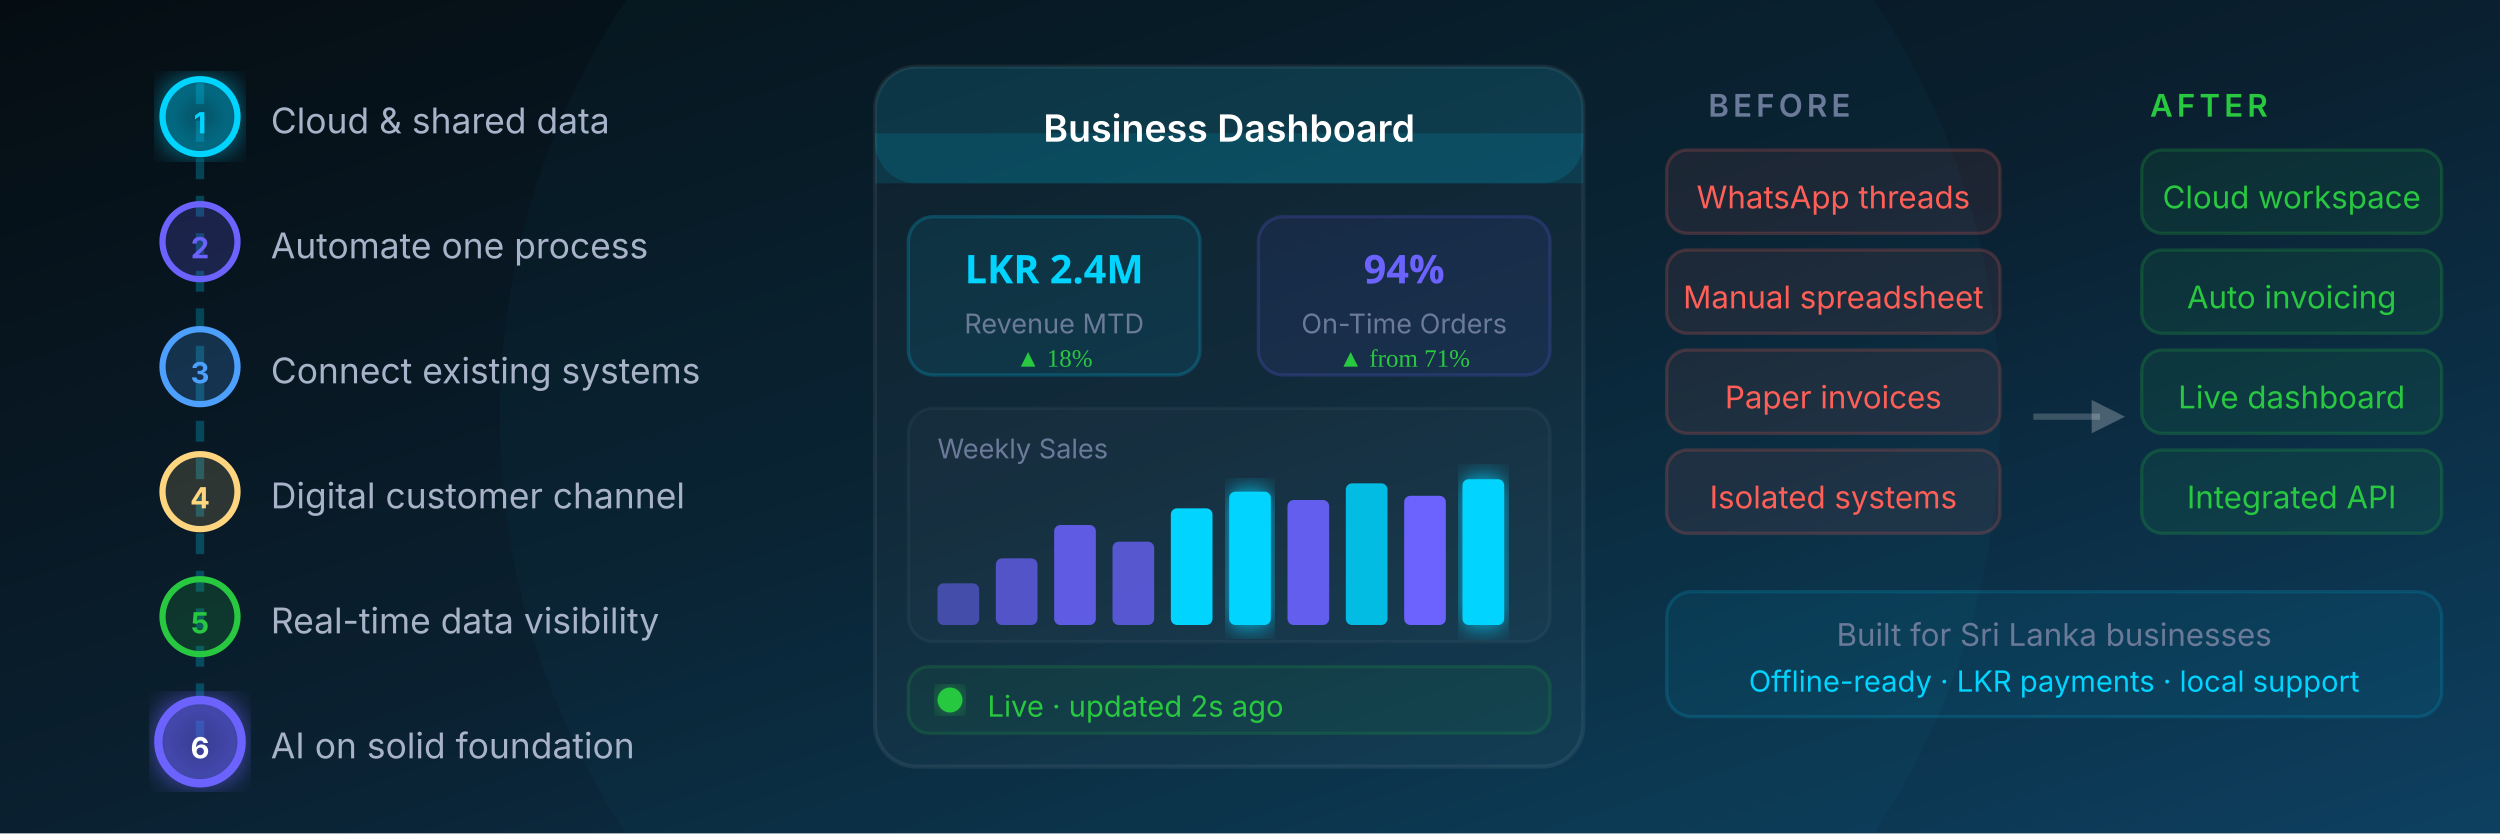
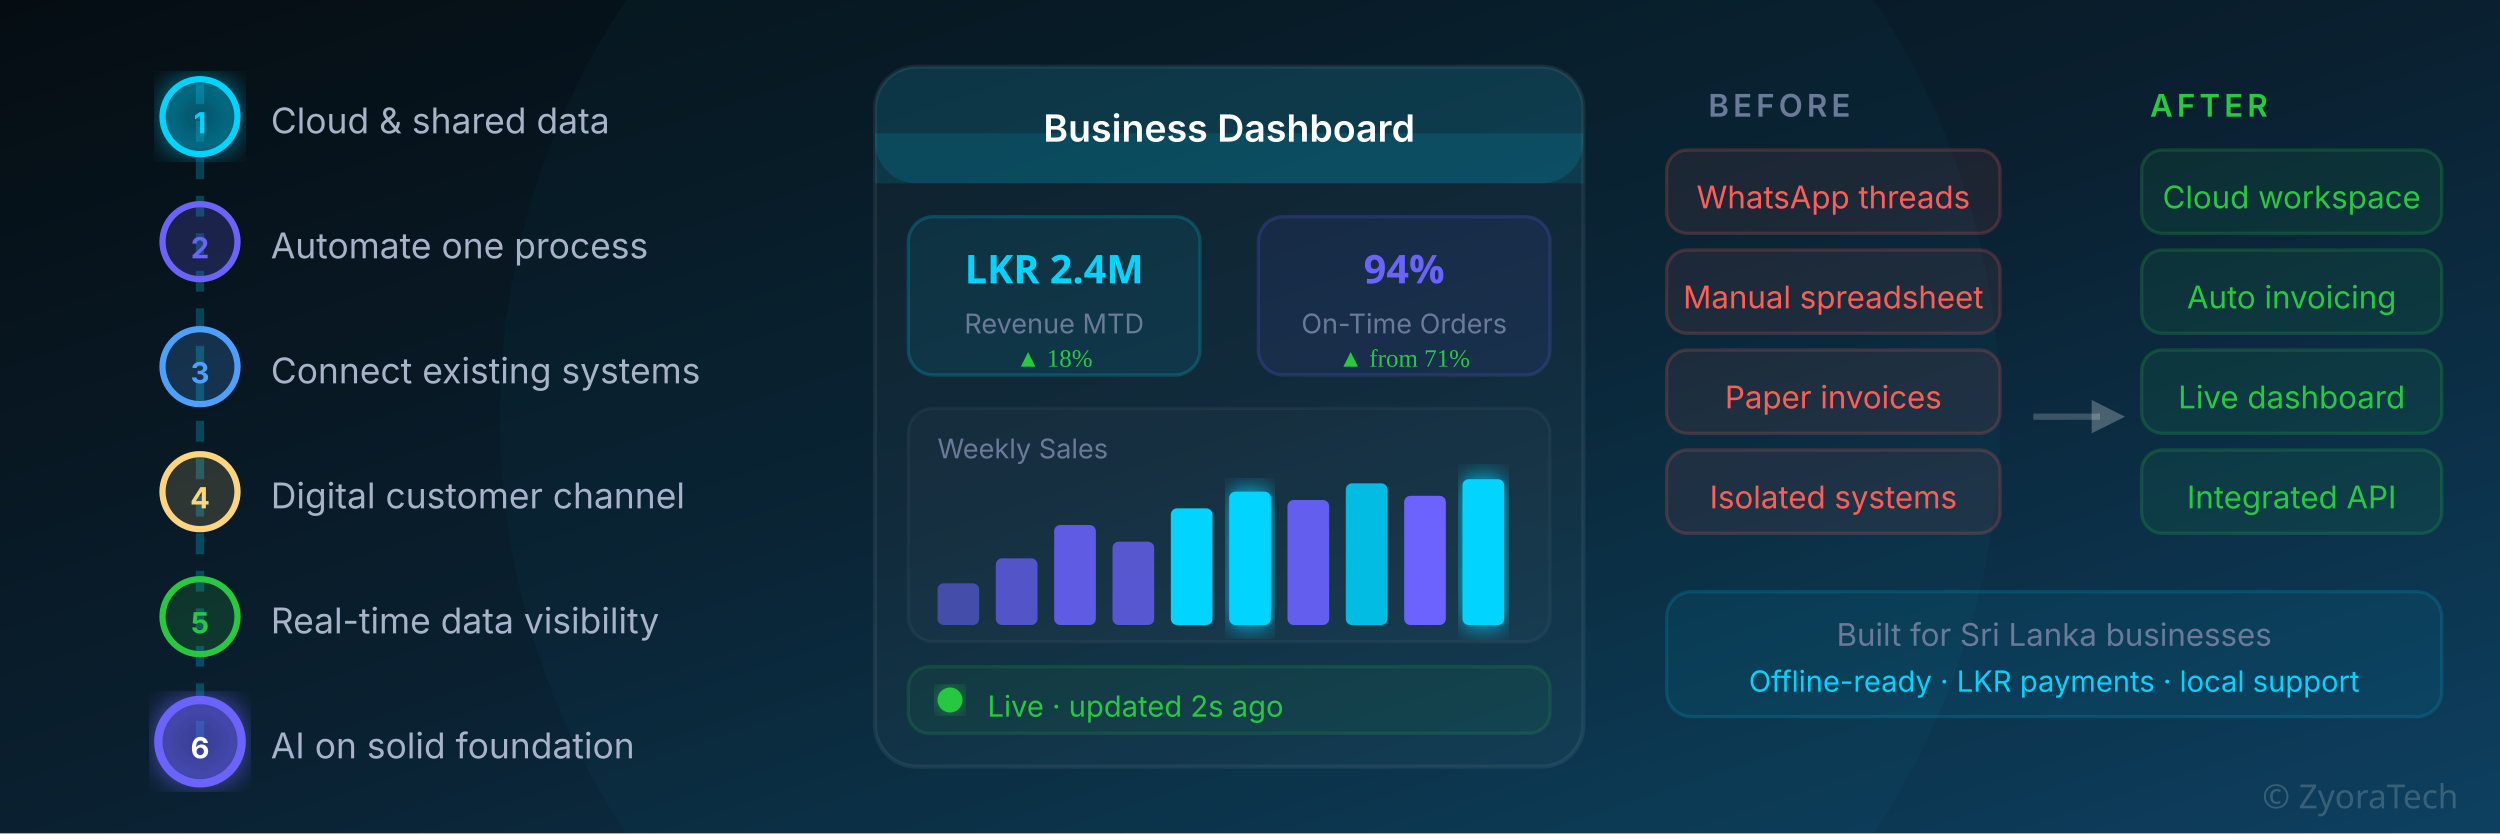
<svg xmlns="http://www.w3.org/2000/svg" viewBox="0 0 600 200">
  <defs>
    <linearGradient id="bg" x1="0%" y1="0%" x2="100%" y2="100%">
      <stop offset="0%" style="stop-color:#050d12" />
      <stop offset="50%" style="stop-color:#0a2030" />
      <stop offset="100%" style="stop-color:#0d4060" />
    </linearGradient>
    <linearGradient id="stepGrad1" x1="0%" y1="0%" x2="100%" y2="0%">
      <stop offset="0%" style="stop-color:#00d4ff;stop-opacity:0.15" />
      <stop offset="100%" style="stop-color:#00d4ff;stop-opacity:0.05" />
    </linearGradient>
    <linearGradient id="chartGrad" x1="0%" y1="0%" x2="0%" y2="100%">
      <stop offset="0%" style="stop-color:#00d4ff;stop-opacity:0.8" />
      <stop offset="100%" style="stop-color:#6c63ff;stop-opacity:0.4" />
    </linearGradient>
    <filter id="glow">
      <feGaussianBlur stdDeviation="3" result="b" />
      <feMerge>
        <feMergeNode in="b" />
        <feMergeNode in="SourceGraphic" />
      </feMerge>
    </filter>
  </defs>
  <rect width="600" height="200" fill="url(#bg)" />
  <circle cx="300" cy="100" r="180" fill="rgba(0,212,255,0.03)" />
  <line x1="48" y1="20" x2="48" y2="182" stroke="rgba(0,212,255,0.25)" stroke-width="2" stroke-dasharray="5 4" />
  <circle cx="48" cy="28" r="9" fill="rgba(0,212,255,0.2)" stroke="#00d4ff" stroke-width="1.5" filter="url(#glow)" />
  <text x="48" y="32" font-size="7" fill="#00d4ff" text-anchor="middle" font-family="'Inter', sans-serif" font-weight="bold">1</text>
  <text x="65" y="32" font-size="8.5" fill="#a8b2c8" font-family="'Inter', sans-serif">Cloud &amp; shared data</text>
  <circle cx="48" cy="58" r="9" fill="rgba(108,99,255,0.2)" stroke="#6c63ff" stroke-width="1.5" />
  <text x="48" y="62" font-size="7" fill="#6c63ff" text-anchor="middle" font-family="'Inter', sans-serif" font-weight="bold">2</text>
  <text x="65" y="62" font-size="8.5" fill="#a8b2c8" font-family="'Inter', sans-serif">Automate one process</text>
  <circle cx="48" cy="88" r="9" fill="rgba(78,160,255,0.2)" stroke="#4ea0ff" stroke-width="1.5" />
  <text x="48" y="92" font-size="7" fill="#4ea0ff" text-anchor="middle" font-family="'Inter', sans-serif" font-weight="bold">3</text>
  <text x="65" y="92" font-size="8.5" fill="#a8b2c8" font-family="'Inter', sans-serif">Connect existing systems</text>
  <circle cx="48" cy="118" r="9" fill="rgba(255,215,128,0.15)" stroke="#ffd580" stroke-width="1.5" />
  <text x="48" y="122" font-size="7" fill="#ffd580" text-anchor="middle" font-family="'Inter', sans-serif" font-weight="bold">4</text>
  <text x="65" y="122" font-size="8.5" fill="#a8b2c8" font-family="'Inter', sans-serif">Digital customer channel</text>
  <circle cx="48" cy="148" r="9" fill="rgba(40,200,64,0.15)" stroke="#28c840" stroke-width="1.5" />
  <text x="48" y="152" font-size="7" fill="#28c840" text-anchor="middle" font-family="'Inter', sans-serif" font-weight="bold">5</text>
  <text x="65" y="152" font-size="8.5" fill="#a8b2c8" font-family="'Inter', sans-serif">Real-time data visibility</text>
  <circle cx="48" cy="178" r="10" fill="rgba(108,99,255,0.3)" stroke="#6c63ff" stroke-width="2" filter="url(#glow)" />
  <text x="48" y="182" font-size="7" fill="#fff" text-anchor="middle" font-family="'Inter', sans-serif" font-weight="bold">6</text>
  <text x="65" y="182" font-size="8.5" fill="#a8b2c8" font-family="'Inter', sans-serif">AI on solid foundation</text>
  <rect x="210" y="16" width="170" height="168" rx="10" fill="rgba(255,255,255,0.03)" stroke="rgba(255,255,255,0.07)" stroke-width="1" />
  <rect x="210" y="16" width="170" height="28" rx="10" fill="rgba(0,212,255,0.12)" />
  <rect x="210" y="32" width="170" height="12" fill="rgba(0,212,255,0.12)" />
  <text x="295" y="34" font-size="9" fill="#fff" text-anchor="middle" font-family="'Inter', sans-serif" font-weight="600">Business Dashboard</text>
  <rect x="218" y="52" width="70" height="38" rx="6" fill="rgba(0,212,255,0.08)" stroke="rgba(0,212,255,0.2)" stroke-width="0.8" />
  <text x="253" y="68" font-size="9.5" fill="#00d4ff" text-anchor="middle" font-family="'Space Grotesk', sans-serif" font-weight="700">LKR 2.4M</text>
  <text x="253" y="80" font-size="6.5" fill="#6b7a99" text-anchor="middle" font-family="'Inter', sans-serif">Revenue MTD</text>
  <text x="253" y="88" font-size="6" fill="#28c840" text-anchor="middle">▲ 18%</text>
  <rect x="302" y="52" width="70" height="38" rx="6" fill="rgba(108,99,255,0.08)" stroke="rgba(108,99,255,0.2)" stroke-width="0.8" />
  <text x="337" y="68" font-size="9.5" fill="#6c63ff" text-anchor="middle" font-family="'Space Grotesk', sans-serif" font-weight="700">94%</text>
  <text x="337" y="80" font-size="6.5" fill="#6b7a99" text-anchor="middle" font-family="'Inter', sans-serif">On-Time Orders</text>
  <text x="337" y="88" font-size="6" fill="#28c840" text-anchor="middle">▲ from 71%</text>
  <rect x="218" y="98" width="154" height="56" rx="6" fill="rgba(255,255,255,0.02)" stroke="rgba(255,255,255,0.04)" stroke-width="0.8" />
  <text x="225" y="110" font-size="6.5" fill="#6b7a99" font-family="'Inter', sans-serif">Weekly Sales</text>
  <rect x="225" y="140" width="10" height="10" rx="1.5" fill="#6c63ff" opacity="0.55" />
  <rect x="239" y="134" width="10" height="16" rx="1.5" fill="#6c63ff" opacity="0.7" />
  <rect x="253" y="126" width="10" height="24" rx="1.5" fill="#6c63ff" opacity="0.85" />
  <rect x="267" y="130" width="10" height="20" rx="1.5" fill="#6c63ff" opacity="0.75" />
  <rect x="281" y="122" width="10" height="28" rx="1.5" fill="#00d4ff" />
  <rect x="295" y="118" width="10" height="32" rx="1.5" fill="#00d4ff" filter="url(#glow)" />
  <rect x="309" y="120" width="10" height="30" rx="1.5" fill="#6c63ff" opacity="0.9" />
  <rect x="323" y="116" width="10" height="34" rx="1.5" fill="#00d4ff" opacity="0.85" />
  <rect x="337" y="119" width="10" height="31" rx="1.5" fill="#6c63ff" />
  <rect x="351" y="115" width="10" height="35" rx="1.5" fill="#00d4ff" filter="url(#glow)" />
  <rect x="218" y="160" width="154" height="16" rx="5" fill="rgba(40,200,64,0.06)" stroke="rgba(40,200,64,0.15)" stroke-width="0.8" />
  <circle cx="228" cy="168" r="3" fill="#28c840" filter="url(#glow)" />
  <text x="237" y="172" font-size="7" fill="#28c840" font-family="'Inter', sans-serif">Live · updated 2s ago</text>
  <g font-family="'Inter', sans-serif">
    <text x="410" y="28" font-size="7.5" fill="#6b7a99" letter-spacing="1" font-weight="600">BEFORE</text>
    <rect x="400" y="36" width="80" height="20" rx="5" fill="rgba(255,95,87,0.08)" stroke="rgba(255,95,87,0.2)" stroke-width="0.8" />
    <text x="440" y="50" font-size="7.5" fill="#ff5f57" text-anchor="middle">WhatsApp threads</text>
    <rect x="400" y="60" width="80" height="20" rx="5" fill="rgba(255,95,87,0.08)" stroke="rgba(255,95,87,0.2)" stroke-width="0.8" />
    <text x="440" y="74" font-size="7.5" fill="#ff5f57" text-anchor="middle">Manual spreadsheet</text>
    <rect x="400" y="84" width="80" height="20" rx="5" fill="rgba(255,95,87,0.08)" stroke="rgba(255,95,87,0.2)" stroke-width="0.8" />
    <text x="440" y="98" font-size="7.5" fill="#ff5f57" text-anchor="middle">Paper invoices</text>
    <rect x="400" y="108" width="80" height="20" rx="5" fill="rgba(255,95,87,0.08)" stroke="rgba(255,95,87,0.2)" stroke-width="0.8" />
    <text x="440" y="122" font-size="7.5" fill="#ff5f57" text-anchor="middle">Isolated systems</text>
    <line x1="488" y1="100" x2="504" y2="100" stroke="rgba(255,255,255,0.2)" stroke-width="1.5" />
    <polygon points="502,96 510,100 502,104" fill="rgba(255,255,255,0.25)" />
    <text x="516" y="28" font-size="7.5" fill="#28c840" letter-spacing="1" font-weight="600">AFTER</text>
    <rect x="514" y="36" width="72" height="20" rx="5" fill="rgba(40,200,64,0.08)" stroke="rgba(40,200,64,0.2)" stroke-width="0.8" />
    <text x="550" y="50" font-size="7.5" fill="#28c840" text-anchor="middle">Cloud workspace</text>
    <rect x="514" y="60" width="72" height="20" rx="5" fill="rgba(40,200,64,0.08)" stroke="rgba(40,200,64,0.2)" stroke-width="0.8" />
    <text x="550" y="74" font-size="7.5" fill="#28c840" text-anchor="middle">Auto invoicing</text>
    <rect x="514" y="84" width="72" height="20" rx="5" fill="rgba(40,200,64,0.08)" stroke="rgba(40,200,64,0.2)" stroke-width="0.8" />
    <text x="550" y="98" font-size="7.5" fill="#28c840" text-anchor="middle">Live dashboard</text>
    <rect x="514" y="108" width="72" height="20" rx="5" fill="rgba(40,200,64,0.08)" stroke="rgba(40,200,64,0.2)" stroke-width="0.8" />
    <text x="550" y="122" font-size="7.5" fill="#28c840" text-anchor="middle">Integrated API</text>
    <rect x="400" y="142" width="186" height="30" rx="6" fill="rgba(0,212,255,0.06)" stroke="rgba(0,212,255,0.15)" stroke-width="0.8" />
    <text x="493" y="155" font-size="7.5" fill="#6b7a99" text-anchor="middle">Built for Sri Lanka businesses</text>
    <text x="493" y="166" font-size="7" fill="#00d4ff" text-anchor="middle">Offline-ready · LKR payments · local support</text>
  </g>
+   <text x="590" y="194" font-family="sans-serif" font-size="8" fill="#ffffff" opacity="0.18" text-anchor="end">© ZyoraTech</text>
</svg>
